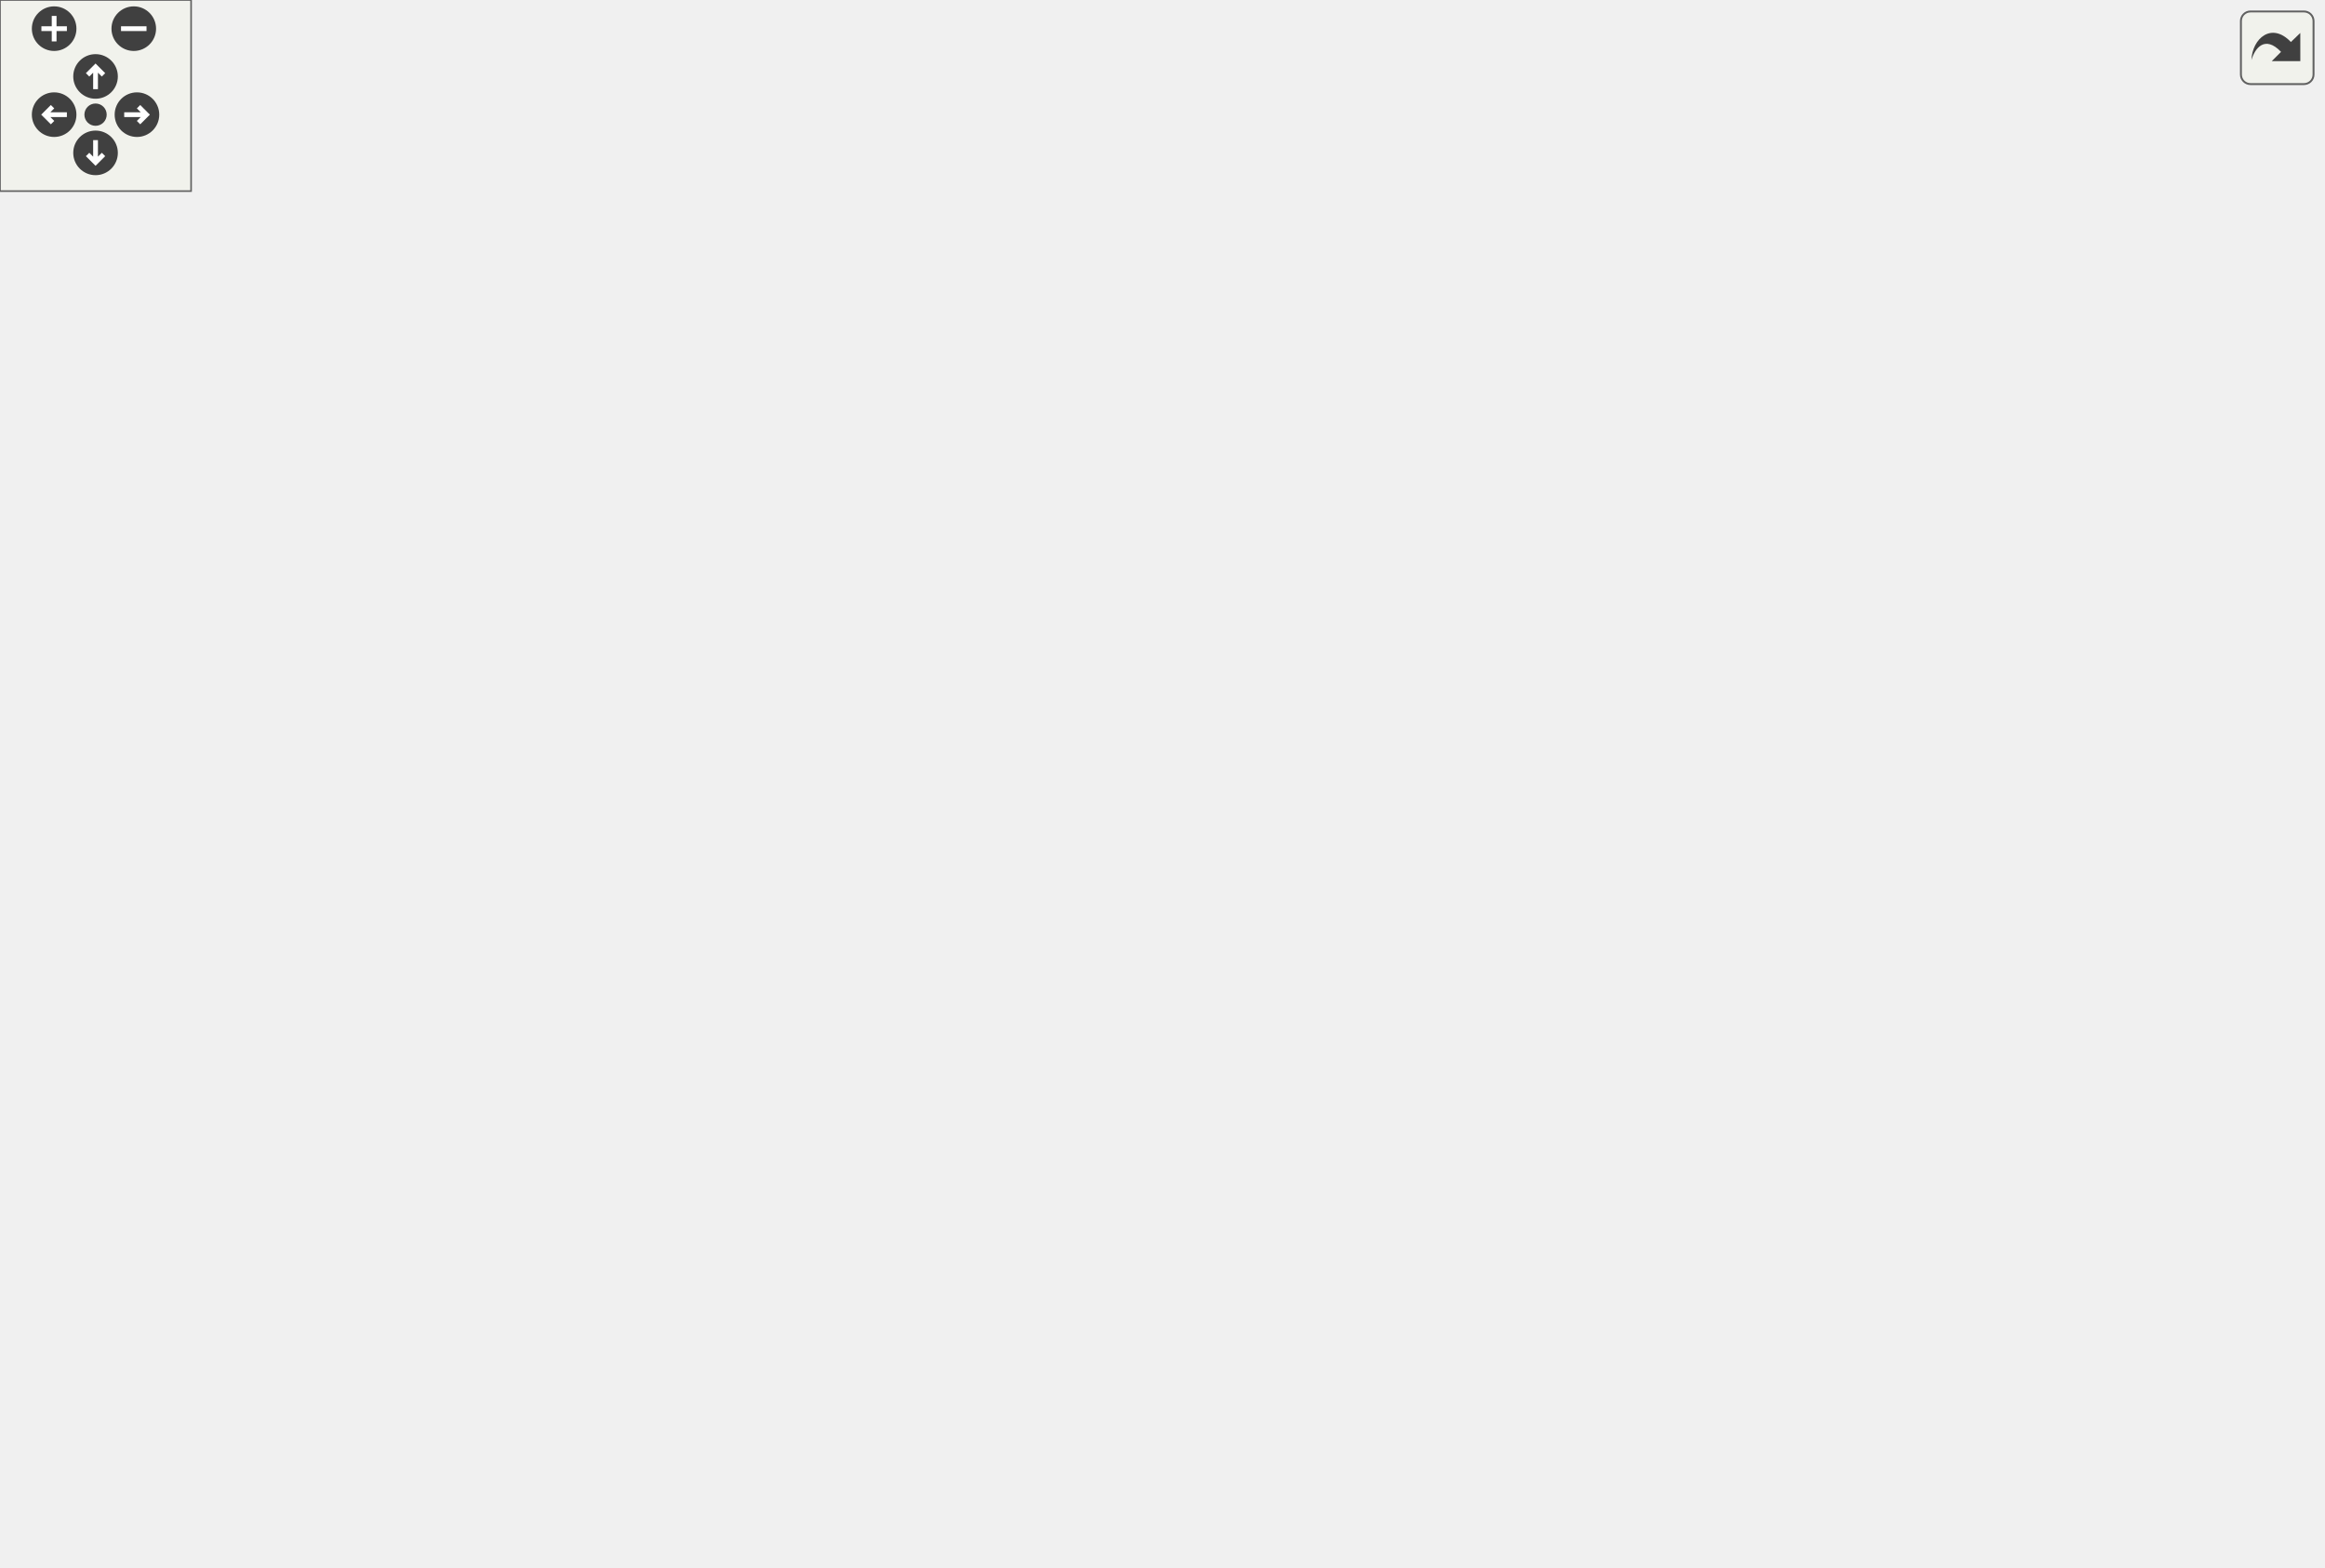
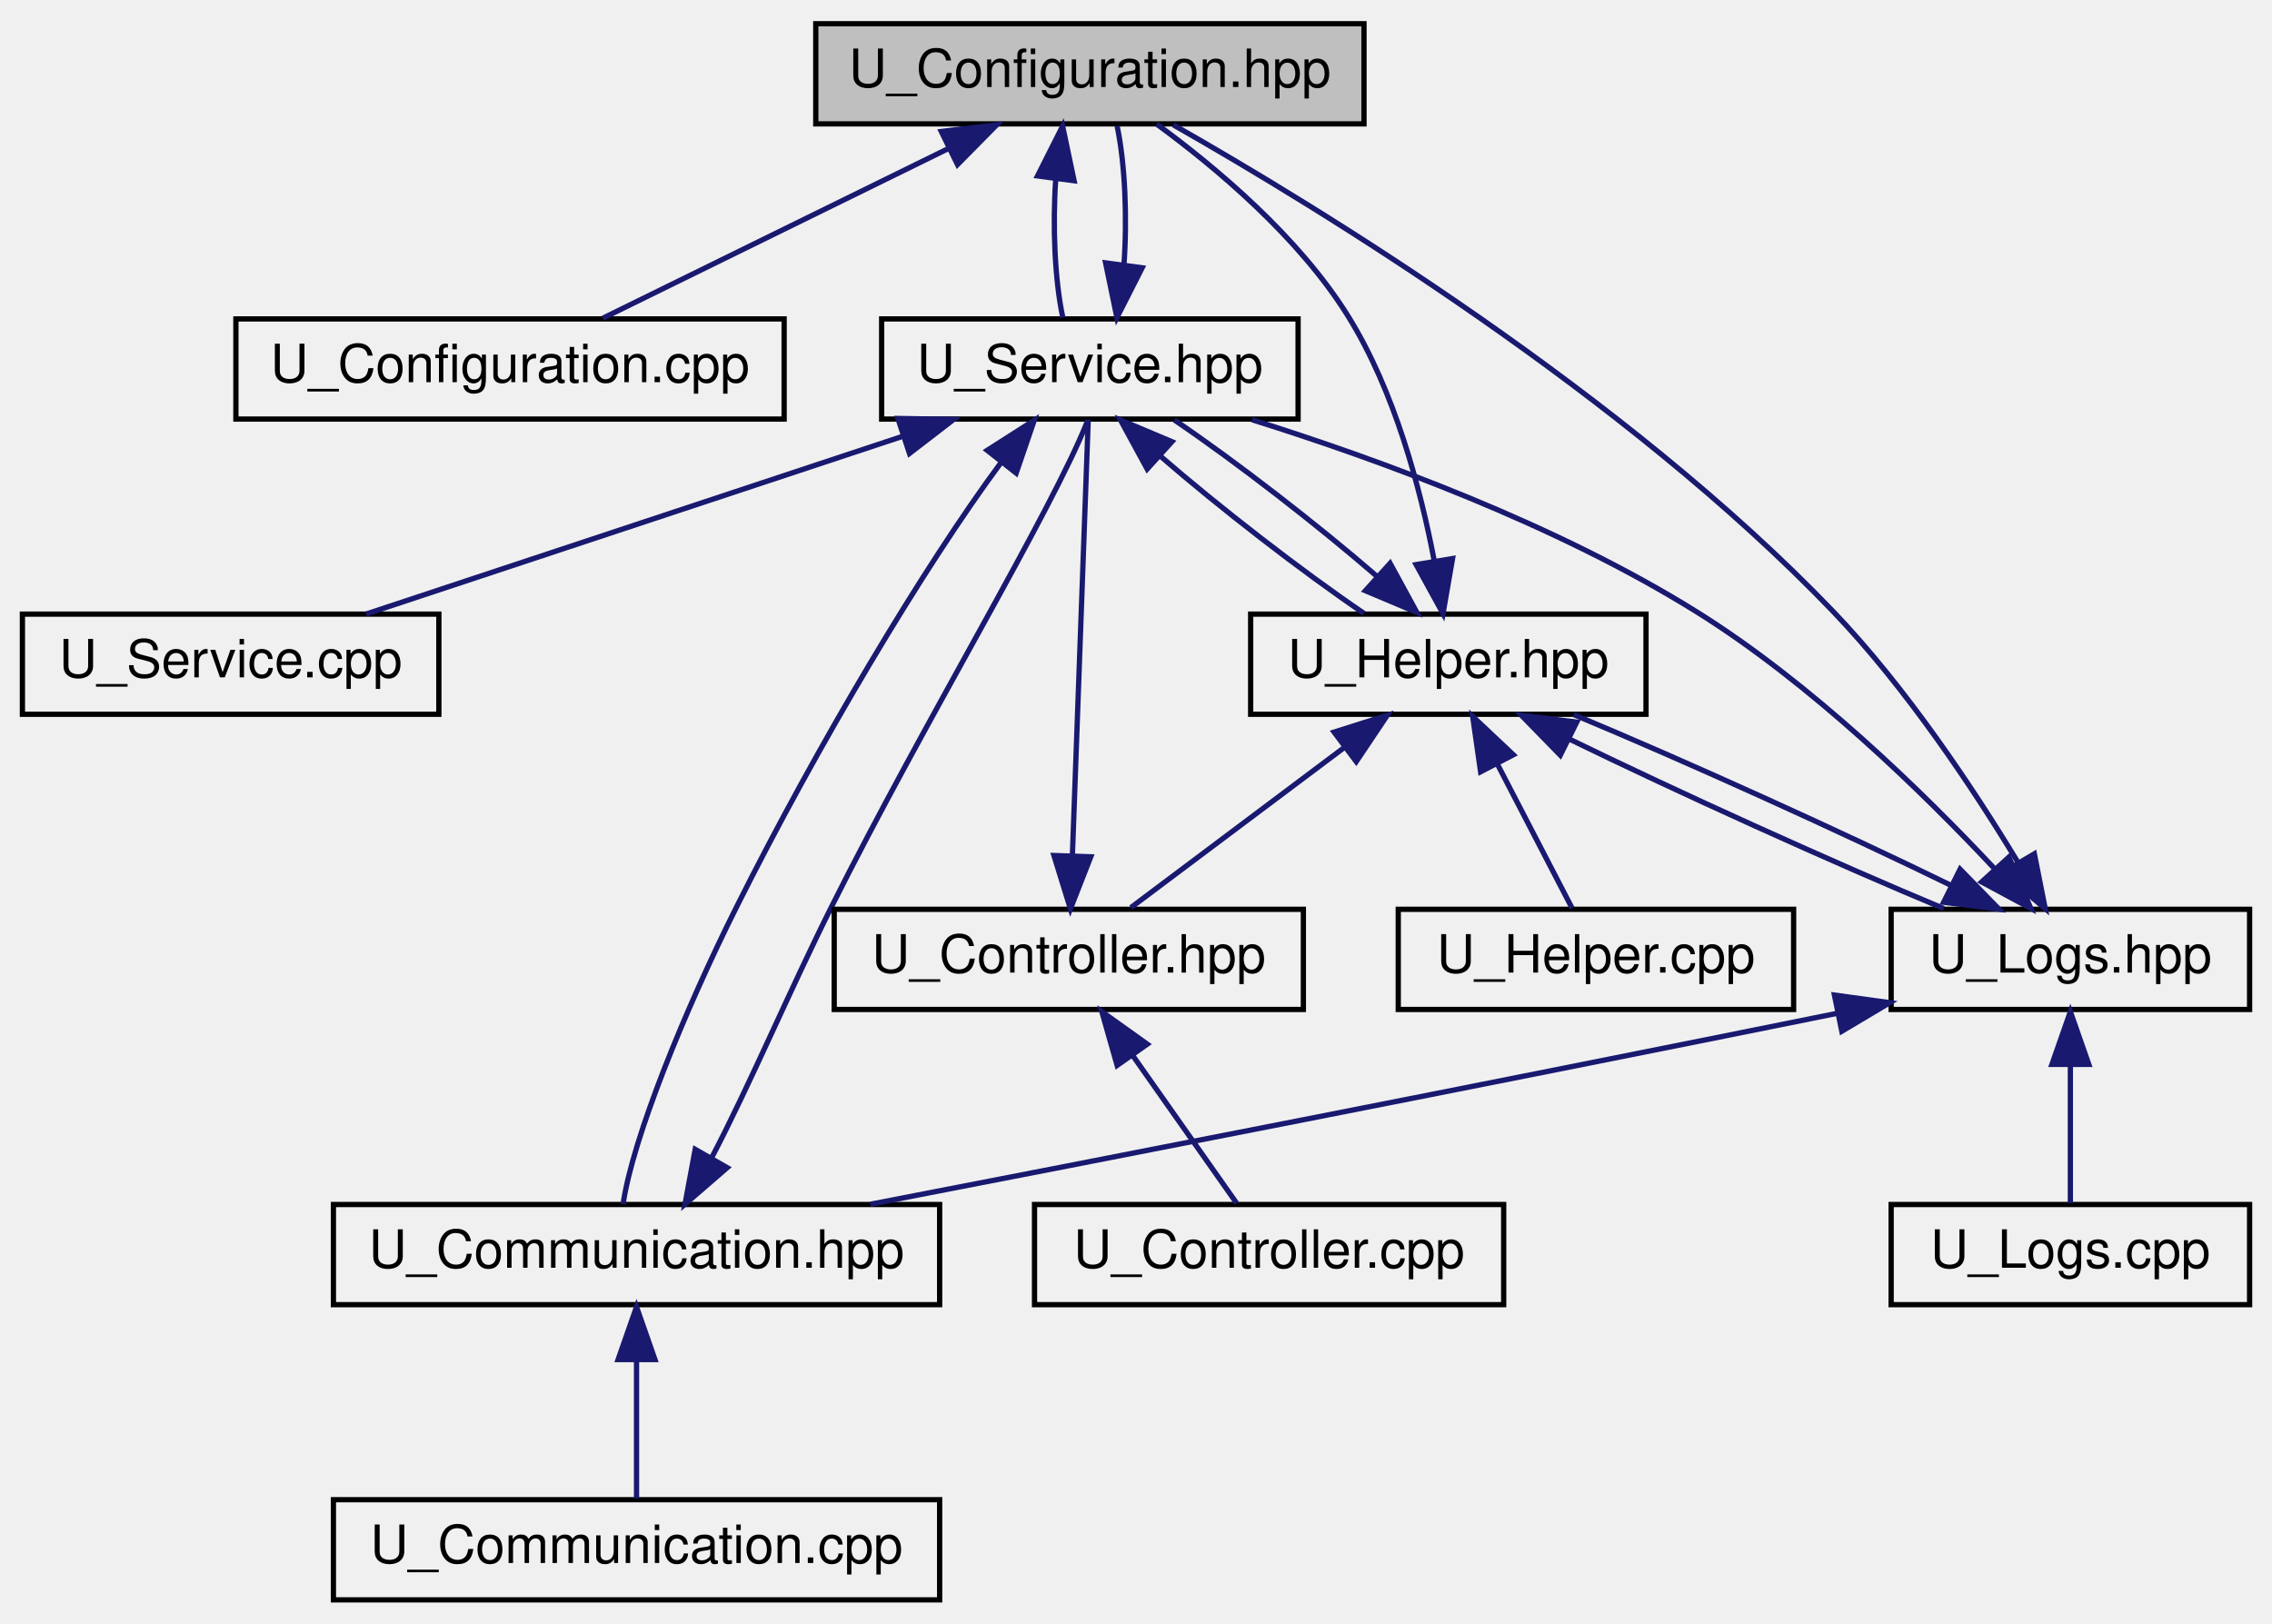
- <svg xmlns="http://www.w3.org/2000/svg" xmlns:xlink="http://www.w3.org/1999/xlink" id="main" version="1.1" xml:space="preserve">
-   <style type="text/css">
- .edge:hover path { stroke: red; }
- .edge:hover polygon { stroke: red; fill: red; }
- </style>
-   <defs>
-     <circle id="rim" cx="0" cy="0" r="7" />
-     <circle id="rim2" cx="0" cy="0" r="3.5" />
-     <g id="zoomPlus">
-       <use xlink:href="#rim" fill="#404040">
-         <set attributeName="fill" to="#808080" begin="zoomplus.mouseover" end="zoomplus.mouseout" />
-       </use>
-       <path d="M-4,0h8M0,-4v8" fill="none" stroke="white" stroke-width="1.5" pointer-events="none" />
-     </g>
-     <g id="zoomMin">
-       <use xlink:href="#rim" fill="#404040">
-         <set attributeName="fill" to="#808080" begin="zoomminus.mouseover" end="zoomminus.mouseout" />
-       </use>
-       <path d="M-4,0h8" fill="none" stroke="white" stroke-width="1.5" pointer-events="none" />
-     </g>
-     <g id="dirArrow">
-       <path fill="none" stroke="white" stroke-width="1.5" d="M0,-3.0v7 M-2.5,-0.5L0,-3.0L2.5,-0.5" />
-     </g>
-     <g id="resetDef">
-       <use xlink:href="#rim2" fill="#404040">
-         <set attributeName="fill" to="#808080" begin="reset.mouseover" end="reset.mouseout" />
-       </use>
-     </g>
-   </defs>
-   <svg id="graph" class="graph">
-     <g id="viewport">
-       <g id="node1" class="node">
-         <g id="a_node1">
-           <a xlink:title="Header for U_Configuration.cpp.">
-             <polygon fill="#bfbfbf" stroke="black" points="275.5,-390.5 275.5,-431.5 455.5,-431.5 455.5,-390.5 275.5,-390.5" />
-             <text text-anchor="start" x="283.5" y="-419.5" font-family="Helvetica,sans-Serif" font-size="10.00">C:/Users/Gshoo/Desktop</text>
-             <text text-anchor="start" x="283.5" y="-408.5" font-family="Helvetica,sans-Serif" font-size="10.00">/pi-defender-tmp/Sources</text>
-             <text text-anchor="middle" x="365.5" y="-397.5" font-family="Helvetica,sans-Serif" font-size="10.00">/PI-Defender_UM/U_Configuration.hpp</text>
-           </a>
-         </g>
-       </g>
-       <g id="node2" class="node">
-         <g id="a_node2">
-           <a xlink:href="_u___configuration_8cpp.html" target="_top" xlink:title="Set all the needed configuration for the driver and the user-mode service.">
-             <polygon fill="none" stroke="black" points="89.5,-312.5 89.5,-353.5 269.5,-353.5 269.5,-312.5 89.5,-312.5" />
-             <text text-anchor="start" x="97.5" y="-341.5" font-family="Helvetica,sans-Serif" font-size="10.00">C:/Users/Gshoo/Desktop</text>
-             <text text-anchor="start" x="97.5" y="-330.5" font-family="Helvetica,sans-Serif" font-size="10.00">/pi-defender-tmp/Sources</text>
-             <text text-anchor="middle" x="179.5" y="-319.5" font-family="Helvetica,sans-Serif" font-size="10.00">/PI-Defender_UM/U_Configuration.cpp</text>
-           </a>
-         </g>
-       </g>
-       <g id="edge1" class="edge">
-         <path fill="none" stroke="midnightblue" d="M308.25,-386.61C282.29,-376 251.95,-363.6 227.24,-353.51" />
-         <polygon fill="midnightblue" stroke="midnightblue" points="307.02,-389.89 317.6,-390.43 309.67,-383.41 307.02,-389.89" />
-       </g>
-       <g id="node3" class="node">
-         <g id="a_node3">
-           <a xlink:href="_u___service_8hpp.html" target="_top" xlink:title="Header for U_Service.cpp.">
-             <polygon fill="none" stroke="black" points="288,-312.5 288,-353.5 443,-353.5 443,-312.5 288,-312.5" />
-             <text text-anchor="start" x="296" y="-341.5" font-family="Helvetica,sans-Serif" font-size="10.00">C:/Users/Gshoo/Desktop</text>
-             <text text-anchor="start" x="296" y="-330.5" font-family="Helvetica,sans-Serif" font-size="10.00">/pi-defender-tmp/Sources</text>
-             <text text-anchor="middle" x="365.5" y="-319.5" font-family="Helvetica,sans-Serif" font-size="10.00">/PI-Defender_UM/U_Service.hpp</text>
-           </a>
-         </g>
-       </g>
-       <g id="edge2" class="edge">
-         <path fill="none" stroke="midnightblue" d="M358.9,-380.3C358.58,-371.3 358.78,-361.65 359.52,-353.51" />
-         <polygon fill="midnightblue" stroke="midnightblue" points="355.41,-380.66 359.51,-390.43 362.4,-380.23 355.41,-380.66" />
-       </g>
-       <g id="edge6" class="edge">
-         <path fill="none" stroke="midnightblue" d="M372.1,-363.63C372.42,-372.62 372.22,-382.27 371.49,-390.43" />
-         <polygon fill="midnightblue" stroke="midnightblue" points="375.59,-363.27 371.48,-353.51 368.6,-363.7 375.59,-363.27" />
-       </g>
-       <g id="node4" class="node">
-         <g id="a_node4">
-           <a xlink:href="_u___communication_8hpp.html" target="_top" xlink:title="Header for U_Communication.cpp.">
-             <polygon fill="none" stroke="black" points="97,-78.5 97,-119.5 288,-119.5 288,-78.5 97,-78.5" />
-             <text text-anchor="start" x="105" y="-107.5" font-family="Helvetica,sans-Serif" font-size="10.00">C:/Users/Gshoo/Desktop</text>
-             <text text-anchor="start" x="105" y="-96.5" font-family="Helvetica,sans-Serif" font-size="10.00">/pi-defender-tmp/Sources</text>
-             <text text-anchor="middle" x="192.5" y="-85.5" font-family="Helvetica,sans-Serif" font-size="10.00">/PI-Defender_UM/U_Communication.hpp</text>
-           </a>
-         </g>
-       </g>
-       <g id="edge3" class="edge">
-         <path fill="none" stroke="midnightblue" d="M320.89,-306.52C285.99,-282.29 239.15,-242.95 211.5,-198 196.39,-173.43 189.17,-140.42 188.24,-119.68" />
-         <polygon fill="midnightblue" stroke="midnightblue" points="319.24,-309.64 329.48,-312.35 323.17,-303.84 319.24,-309.64" />
-       </g>
-       <g id="node6" class="node">
-         <g id="a_node6">
-           <a xlink:href="_u___helper_8hpp.html" target="_top" xlink:title="Header for U_Helper.cpp.">
-             <polygon fill="none" stroke="black" points="395.5,-234.5 395.5,-275.5 547.5,-275.5 547.5,-234.5 395.5,-234.5" />
-             <text text-anchor="start" x="403.5" y="-263.5" font-family="Helvetica,sans-Serif" font-size="10.00">C:/Users/Gshoo/Desktop</text>
-             <text text-anchor="start" x="403.5" y="-252.5" font-family="Helvetica,sans-Serif" font-size="10.00">/pi-defender-tmp/Sources</text>
-             <text text-anchor="middle" x="471.5" y="-241.5" font-family="Helvetica,sans-Serif" font-size="10.00">/PI-Defender_UM/U_Helper.hpp</text>
-           </a>
-         </g>
-       </g>
-       <g id="edge7" class="edge">
-         <path fill="none" stroke="midnightblue" d="M394.85,-306.35C408.36,-296.27 424.37,-284.89 438.31,-275.51" />
-         <polygon fill="midnightblue" stroke="midnightblue" points="392.68,-303.61 386.81,-312.43 396.9,-309.19 392.68,-303.61" />
-       </g>
-       <g id="node12" class="node">
-         <g id="a_node12">
-           <a xlink:href="_u___service_8cpp.html" target="_top" xlink:title="Entrypoint of the process &amp; the service.">
-             <polygon fill="none" stroke="black" points="0,-234.5 0,-275.5 155,-275.5 155,-234.5 0,-234.5" />
-             <text text-anchor="start" x="8" y="-263.5" font-family="Helvetica,sans-Serif" font-size="10.00">C:/Users/Gshoo/Desktop</text>
-             <text text-anchor="start" x="8" y="-252.5" font-family="Helvetica,sans-Serif" font-size="10.00">/pi-defender-tmp/Sources</text>
-             <text text-anchor="middle" x="77.5" y="-241.5" font-family="Helvetica,sans-Serif" font-size="10.00">/PI-Defender_UM/U_Service.cpp</text>
-           </a>
-         </g>
-       </g>
-       <g id="edge20" class="edge">
-         <path fill="none" stroke="midnightblue" d="M281.59,-309.86C240.38,-298.98 191.18,-286 151.42,-275.51" />
-         <polygon fill="midnightblue" stroke="midnightblue" points="280.77,-313.26 291.33,-312.43 282.56,-306.49 280.77,-313.26" />
-       </g>
-       <g id="edge5" class="edge">
-         <path fill="none" stroke="midnightblue" d="M204.13,-129.38C209.42,-149.79 216.57,-176.99 229.5,-198 259.5,-246.75 312.06,-288.92 342.49,-312.35" />
-         <polygon fill="midnightblue" stroke="midnightblue" points="207.51,-128.47 201.59,-119.68 200.74,-130.24 207.51,-128.47" />
-       </g>
-       <g id="node5" class="node">
-         <g id="a_node5">
-           <a xlink:href="_u___communication_8cpp.html" target="_top" xlink:title="Manage the communication with the driver (Connect|Reply|ListenerThread|WorkerThread)">
-             <polygon fill="none" stroke="black" points="97,-0.5 97,-41.5 288,-41.5 288,-0.5 97,-0.5" />
-             <text text-anchor="start" x="105" y="-29.5" font-family="Helvetica,sans-Serif" font-size="10.00">C:/Users/Gshoo/Desktop</text>
-             <text text-anchor="start" x="105" y="-18.5" font-family="Helvetica,sans-Serif" font-size="10.00">/pi-defender-tmp/Sources</text>
-             <text text-anchor="middle" x="192.5" y="-7.5" font-family="Helvetica,sans-Serif" font-size="10.00">/PI-Defender_UM/U_Communication.cpp</text>
-           </a>
-         </g>
-       </g>
-       <g id="edge4" class="edge">
-         <path fill="none" stroke="midnightblue" d="M192.5,-68.3C192.5,-59.3 192.5,-49.65 192.5,-41.51" />
-         <polygon fill="midnightblue" stroke="midnightblue" points="189,-68.43 192.5,-78.43 196,-68.43 189,-68.43" />
-       </g>
-       <g id="edge8" class="edge">
-         <path fill="none" stroke="midnightblue" d="M471.7,-285.91C470.49,-306.62 466.07,-333.96 452.5,-354 442.13,-369.32 426.02,-381.38 410.47,-390.32" />
-         <polygon fill="midnightblue" stroke="midnightblue" points="475.21,-285.88 472.08,-275.75 468.21,-285.62 475.21,-285.88" />
-       </g>
-       <g id="edge19" class="edge">
-         <path fill="none" stroke="midnightblue" d="M442.24,-281.58C428.75,-291.65 412.73,-303.03 398.79,-312.43" />
-         <polygon fill="midnightblue" stroke="midnightblue" points="444.41,-284.33 450.28,-275.51 440.19,-278.74 444.41,-284.33" />
-       </g>
-       <g id="node7" class="node">
-         <g id="a_node7">
-           <a xlink:href="_u___controller_8hpp.html" target="_top" xlink:title="Header for U_Controller.cpp.">
-             <polygon fill="none" stroke="black" points="230,-156.5 230,-197.5 395,-197.5 395,-156.5 230,-156.5" />
-             <text text-anchor="start" x="238" y="-185.5" font-family="Helvetica,sans-Serif" font-size="10.00">C:/Users/Gshoo/Desktop</text>
-             <text text-anchor="start" x="238" y="-174.5" font-family="Helvetica,sans-Serif" font-size="10.00">/pi-defender-tmp/Sources</text>
-             <text text-anchor="middle" x="312.5" y="-163.5" font-family="Helvetica,sans-Serif" font-size="10.00">/PI-Defender_UM/U_Controller.hpp</text>
-           </a>
-         </g>
-       </g>
-       <g id="edge9" class="edge">
-         <path fill="none" stroke="midnightblue" d="M421.39,-230.05C399.46,-219.57 374.06,-207.42 353.31,-197.51" />
-         <polygon fill="midnightblue" stroke="midnightblue" points="420.02,-233.27 430.55,-234.43 423.04,-226.96 420.02,-233.27" />
-       </g>
-       <g id="node9" class="node">
-         <g id="a_node9">
-           <a xlink:href="_u___helper_8cpp.html" target="_top" xlink:title="Help function used by several .cpp files.">
-             <polygon fill="none" stroke="black" points="413.5,-156.5 413.5,-197.5 565.5,-197.5 565.5,-156.5 413.5,-156.5" />
-             <text text-anchor="start" x="421.5" y="-185.5" font-family="Helvetica,sans-Serif" font-size="10.00">C:/Users/Gshoo/Desktop</text>
-             <text text-anchor="start" x="421.5" y="-174.5" font-family="Helvetica,sans-Serif" font-size="10.00">/pi-defender-tmp/Sources</text>
-             <text text-anchor="middle" x="489.5" y="-163.5" font-family="Helvetica,sans-Serif" font-size="10.00">/PI-Defender_UM/U_Helper.cpp</text>
-           </a>
-         </g>
-       </g>
-       <g id="edge12" class="edge">
-         <path fill="none" stroke="midnightblue" d="M478.47,-224.59C480.62,-215.51 482.93,-205.74 484.88,-197.51" />
-         <polygon fill="midnightblue" stroke="midnightblue" points="475.03,-223.89 476.14,-234.43 481.85,-225.5 475.03,-223.89" />
-       </g>
-       <g id="node10" class="node">
-         <g id="a_node10">
-           <a xlink:href="_u___logs_8hpp.html" target="_top" xlink:title="Header for U_Logs.cpp.">
-             <polygon fill="none" stroke="black" points="584,-156.5 584,-197.5 729,-197.5 729,-156.5 584,-156.5" />
-             <text text-anchor="start" x="592" y="-185.5" font-family="Helvetica,sans-Serif" font-size="10.00">C:/Users/Gshoo/Desktop</text>
-             <text text-anchor="start" x="592" y="-174.5" font-family="Helvetica,sans-Serif" font-size="10.00">/pi-defender-tmp/Sources</text>
-             <text text-anchor="middle" x="656.5" y="-163.5" font-family="Helvetica,sans-Serif" font-size="10.00">/PI-Defender_UM/U_Logs.hpp</text>
-           </a>
-         </g>
-       </g>
-       <g id="edge13" class="edge">
-         <path fill="none" stroke="midnightblue" d="M522.48,-230.47C547.53,-219.89 577.66,-207.56 603.04,-197.51" />
-         <polygon fill="midnightblue" stroke="midnightblue" points="520.99,-227.3 513.15,-234.43 523.73,-233.74 520.99,-227.3" />
-       </g>
-       <g id="edge11" class="edge">
-         <path fill="none" stroke="midnightblue" d="M322.69,-207.61C333.32,-238.5 349.68,-286.03 358.79,-312.5" />
-         <polygon fill="midnightblue" stroke="midnightblue" points="325.89,-206.15 319.33,-197.83 319.27,-208.43 325.89,-206.15" />
-       </g>
-       <g id="node8" class="node">
-         <g id="a_node8">
-           <a xlink:href="_u___controller_8cpp.html" target="_top" xlink:title="Controll the service/driver (Install|Start|Stop|Delete|Query)">
-             <polygon fill="none" stroke="black" points="306,-78.5 306,-119.5 471,-119.5 471,-78.5 306,-78.5" />
-             <text text-anchor="start" x="314" y="-107.5" font-family="Helvetica,sans-Serif" font-size="10.00">C:/Users/Gshoo/Desktop</text>
-             <text text-anchor="start" x="314" y="-96.5" font-family="Helvetica,sans-Serif" font-size="10.00">/pi-defender-tmp/Sources</text>
-             <text text-anchor="middle" x="388.5" y="-85.5" font-family="Helvetica,sans-Serif" font-size="10.00">/PI-Defender_UM/U_Controller.cpp</text>
-           </a>
-         </g>
-       </g>
-       <g id="edge10" class="edge">
-         <path fill="none" stroke="midnightblue" d="M339.3,-149.2C349.08,-139.42 359.96,-128.54 368.99,-119.51" />
-         <polygon fill="midnightblue" stroke="midnightblue" points="336.67,-146.88 332.07,-156.43 341.62,-151.83 336.67,-146.88" />
-       </g>
-       <g id="edge15" class="edge">
-         <path fill="none" stroke="midnightblue" d="M642.93,-206.85C632.13,-227.73 615.53,-255.72 595.5,-276 543.05,-329.09 465.24,-368.53 414.94,-390.41" />
-         <polygon fill="midnightblue" stroke="midnightblue" points="646.11,-208.32 647.48,-197.81 639.86,-205.18 646.11,-208.32" />
-       </g>
-       <g id="edge18" class="edge">
-         <path fill="none" stroke="midnightblue" d="M634.97,-205.57C616.39,-227.6 587.69,-257.71 556.5,-276 521.92,-296.27 479.46,-309.67 443.36,-318.26" />
-         <polygon fill="midnightblue" stroke="midnightblue" points="637.67,-207.79 641.34,-197.85 632.28,-203.33 637.67,-207.79" />
-       </g>
-       <g id="edge14" class="edge">
-         <path fill="none" stroke="midnightblue" d="M573.87,-155.99C450.31,-133.52 416.38,-139.27 296.5,-120 293.78,-119.56 291.02,-119.11 288.23,-118.64" />
-         <polygon fill="midnightblue" stroke="midnightblue" points="573.24,-159.43 583.71,-157.81 574.51,-152.55 573.24,-159.43" />
-       </g>
-       <g id="edge16" class="edge">
-         <path fill="none" stroke="midnightblue" d="M605.68,-201.46C580.65,-212.03 550.52,-224.37 525.13,-234.43" />
-         <polygon fill="midnightblue" stroke="midnightblue" points="607.16,-204.63 615,-197.51 604.43,-198.19 607.16,-204.63" />
-       </g>
-       <g id="node11" class="node">
-         <g id="a_node11">
-           <a xlink:href="_u___logs_8cpp.html" target="_top" xlink:title="Report Event to ETW.">
-             <polygon fill="none" stroke="black" points="584,-78.5 584,-119.5 729,-119.5 729,-78.5 584,-78.5" />
-             <text text-anchor="start" x="592" y="-107.5" font-family="Helvetica,sans-Serif" font-size="10.00">C:/Users/Gshoo/Desktop</text>
-             <text text-anchor="start" x="592" y="-96.5" font-family="Helvetica,sans-Serif" font-size="10.00">/pi-defender-tmp/Sources</text>
-             <text text-anchor="middle" x="656.5" y="-85.5" font-family="Helvetica,sans-Serif" font-size="10.00">/PI-Defender_UM/U_Logs.cpp</text>
-           </a>
-         </g>
-       </g>
-       <g id="edge17" class="edge">
-         <path fill="none" stroke="midnightblue" d="M656.5,-146.3C656.5,-137.3 656.5,-127.65 656.5,-119.51" />
-         <polygon fill="midnightblue" stroke="midnightblue" points="653,-146.43 656.5,-156.43 660,-146.43 653,-146.43" />
+ <svg xmlns="http://www.w3.org/2000/svg" xmlns:xlink="http://www.w3.org/1999/xlink" width="431pt" height="308pt" viewBox="0.00 0.00 430.50 308.00">
+   <g id="graph0" class="graph" transform="scale(1 1) rotate(0) translate(4 304)">
+     <g id="node1" class="node">
+       <g id="a_node1">
+         <a xlink:title="Header for U_Configuration.cpp.">
+           <polygon fill="#bfbfbf" stroke="black" points="150.5,-280.5 150.5,-299.5 254.5,-299.5 254.5,-280.5 150.5,-280.5" />
+           <text text-anchor="middle" x="202.5" y="-287.5" font-family="Helvetica,sans-Serif" font-size="10.00">U_Configuration.hpp</text>
+         </a>
      </g>
    </g>
-   </svg>
-   <g id="navigator" transform="translate(0 0)" fill="#404254">
-     <rect fill="#f2f5e9" fill-opacity="0.5" stroke="#606060" stroke-width=".5" x="0" y="0" width="60" height="60" />
-     <use id="zoomplus" xlink:href="#zoomPlus" x="17" y="9" />
-     <use id="zoomminus" xlink:href="#zoomMin" x="42" y="9" />
-     <use id="reset" xlink:href="#resetDef" x="30" y="36" />
-     <g id="arrowUp" xlink:href="#dirArrow" transform="translate(30 24)">
-       <use xlink:href="#rim" fill="#404040">
-         <set attributeName="fill" to="#808080" begin="arrowUp.mouseover" end="arrowUp.mouseout" />
-       </use>
-       <path fill="none" stroke="white" stroke-width="1.5" d="M0,-3.0v7 M-2.5,-0.5L0,-3.0L2.5,-0.5" />
+     <g id="node2" class="node">
+       <g id="a_node2">
+         <a xlink:href="_u___configuration_8cpp.html" target="_top" xlink:title="Set all the needed configuration for the driver and the user-mode service.">
+           <polygon fill="none" stroke="black" points="40.5,-224.5 40.5,-243.5 144.5,-243.5 144.5,-224.5 40.5,-224.5" />
+           <text text-anchor="middle" x="92.5" y="-231.5" font-family="Helvetica,sans-Serif" font-size="10.00">U_Configuration.cpp</text>
+         </a>
+       </g>
    </g>
-     <g id="arrowRight" xlink:href="#dirArrow" transform="rotate(90) translate(36 -43)">
-       <use xlink:href="#rim" fill="#404040">
-         <set attributeName="fill" to="#808080" begin="arrowRight.mouseover" end="arrowRight.mouseout" />
-       </use>
-       <path fill="none" stroke="white" stroke-width="1.5" d="M0,-3.0v7 M-2.5,-0.5L0,-3.0L2.5,-0.5" />
+     <g id="edge1" class="edge">
+       <path fill="none" stroke="midnightblue" d="M175.74,-275.86C155.34,-265.85 127.83,-252.35 110.13,-243.65" />
+       <polygon fill="midnightblue" stroke="midnightblue" points="174.31,-279.06 184.83,-280.32 177.39,-272.78 174.31,-279.06" />
    </g>
-     <g id="arrowDown" xlink:href="#dirArrow" transform="rotate(180) translate(-30 -48)">
-       <use xlink:href="#rim" fill="#404040">
-         <set attributeName="fill" to="#808080" begin="arrowDown.mouseover" end="arrowDown.mouseout" />
-       </use>
-       <path fill="none" stroke="white" stroke-width="1.5" d="M0,-3.0v7 M-2.5,-0.5L0,-3.0L2.5,-0.5" />
+     <g id="node3" class="node">
+       <g id="a_node3">
+         <a xlink:href="_u___service_8hpp.html" target="_top" xlink:title="Header for U_Service.cpp.">
+           <polygon fill="none" stroke="black" points="163,-224.5 163,-243.5 242,-243.5 242,-224.5 163,-224.5" />
+           <text text-anchor="middle" x="202.5" y="-231.5" font-family="Helvetica,sans-Serif" font-size="10.00">U_Service.hpp</text>
+         </a>
+       </g>
    </g>
-     <g id="arrowLeft" xlink:href="#dirArrow" transform="rotate(270) translate(-36 17)">
-       <use xlink:href="#rim" fill="#404040">
-         <set attributeName="fill" to="#808080" begin="arrowLeft.mouseover" end="arrowLeft.mouseout" />
-       </use>
-       <path fill="none" stroke="white" stroke-width="1.5" d="M0,-3.0v7 M-2.5,-0.5L0,-3.0L2.5,-0.5" />
+     <g id="edge2" class="edge">
+       <path fill="none" stroke="midnightblue" d="M196.03,-270.1C195.4,-261.14 195.84,-250.86 197.37,-243.75" />
+       <polygon fill="midnightblue" stroke="midnightblue" points="192.57,-270.62 197.33,-280.08 199.51,-269.71 192.57,-270.62" />
+     </g>
+     <g id="edge6" class="edge">
+       <path fill="none" stroke="midnightblue" d="M208.96,-253.69C209.61,-262.64 209.18,-272.93 207.67,-280.08" />
+       <polygon fill="midnightblue" stroke="midnightblue" points="212.42,-253.2 207.63,-243.75 205.48,-254.13 212.42,-253.2" />
+     </g>
+     <g id="node4" class="node">
+       <g id="a_node4">
+         <a xlink:href="_u___communication_8hpp.html" target="_top" xlink:title="Header for U_Communication.cpp.">
+           <polygon fill="none" stroke="black" points="59,-56.5 59,-75.5 174,-75.5 174,-56.5 59,-56.5" />
+           <text text-anchor="middle" x="116.5" y="-63.5" font-family="Helvetica,sans-Serif" font-size="10.00">U_Communication.hpp</text>
+         </a>
+       </g>
+     </g>
+     <g id="edge3" class="edge">
+       <path fill="none" stroke="midnightblue" d="M185.65,-216.25C170.99,-196.48 150.72,-162.42 135.5,-132 125.6,-112.22 115.78,-88.12 113.95,-75.56" />
+       <polygon fill="midnightblue" stroke="midnightblue" points="183.02,-218.57 191.95,-224.27 188.52,-214.25 183.02,-218.57" />
+     </g>
+     <g id="node6" class="node">
+       <g id="a_node6">
+         <a xlink:href="_u___helper_8hpp.html" target="_top" xlink:title="Header for U_Helper.cpp.">
+           <polygon fill="none" stroke="black" points="233,-168.5 233,-187.5 308,-187.5 308,-168.5 233,-168.5" />
+           <text text-anchor="middle" x="270.5" y="-175.5" font-family="Helvetica,sans-Serif" font-size="10.00">U_Helper.hpp</text>
+         </a>
+       </g>
+     </g>
+     <g id="edge7" class="edge">
+       <path fill="none" stroke="midnightblue" d="M215.85,-217.49C227.03,-207.8 242.65,-195.68 254.49,-187.65" />
+       <polygon fill="midnightblue" stroke="midnightblue" points="213.37,-215.02 208.31,-224.32 218.07,-220.21 213.37,-215.02" />
+     </g>
+     <g id="node12" class="node">
+       <g id="a_node12">
+         <a xlink:href="_u___service_8cpp.html" target="_top" xlink:title="Entrypoint of the process &amp; the service.">
+           <polygon fill="none" stroke="black" points="0,-168.5 0,-187.5 79,-187.5 79,-168.5 0,-168.5" />
+           <text text-anchor="middle" x="39.5" y="-175.5" font-family="Helvetica,sans-Serif" font-size="10.00">U_Service.cpp</text>
+         </a>
+       </g>
+     </g>
+     <g id="edge20" class="edge">
+       <path fill="none" stroke="midnightblue" d="M166.8,-221.17C136.1,-211 92.58,-196.59 65.21,-187.52" />
+       <polygon fill="midnightblue" stroke="midnightblue" points="166.08,-224.62 176.67,-224.44 168.28,-217.98 166.08,-224.62" />
+     </g>
+     <g id="edge5" class="edge">
+       <path fill="none" stroke="midnightblue" d="M130.82,-84.51C137.77,-97.73 145.61,-116.24 153.5,-132 171.06,-167.08 195.31,-206.99 202.11,-224.27" />
+       <polygon fill="midnightblue" stroke="midnightblue" points="133.7,-82.49 125.69,-75.56 127.63,-85.97 133.7,-82.49" />
+     </g>
+     <g id="node5" class="node">
+       <g id="a_node5">
+         <a xlink:href="_u___communication_8cpp.html" target="_top" xlink:title="Manage the communication with the driver (Connect|Reply|ListenerThread|WorkerThread)">
+           <polygon fill="none" stroke="black" points="59,-0.5 59,-19.5 174,-19.5 174,-0.5 59,-0.5" />
+           <text text-anchor="middle" x="116.5" y="-7.5" font-family="Helvetica,sans-Serif" font-size="10.00">U_Communication.cpp</text>
+         </a>
+       </g>
+     </g>
+     <g id="edge4" class="edge">
+       <path fill="none" stroke="midnightblue" d="M116.5,-45.8C116.5,-36.91 116.5,-26.78 116.5,-19.75" />
+       <polygon fill="midnightblue" stroke="midnightblue" points="113,-46.08 116.5,-56.08 120,-46.08 113,-46.08" />
+     </g>
+     <g id="edge8" class="edge">
+       <path fill="none" stroke="midnightblue" d="M267.81,-197.7C265.21,-211.32 260.33,-229.8 251.5,-244 242.11,-259.11 226.29,-272.32 215.17,-280.46" />
+       <polygon fill="midnightblue" stroke="midnightblue" points="271.3,-198.04 269.49,-187.6 264.39,-196.89 271.3,-198.04" />
+     </g>
+     <g id="edge19" class="edge">
+       <path fill="none" stroke="midnightblue" d="M256.98,-194.65C245.83,-204.31 230.32,-216.34 218.54,-224.32" />
+       <polygon fill="midnightblue" stroke="midnightblue" points="259.45,-197.14 264.52,-187.83 254.76,-191.94 259.45,-197.14" />
+     </g>
+     <g id="node7" class="node">
+       <g id="a_node7">
+         <a xlink:href="_u___controller_8hpp.html" target="_top" xlink:title="Header for U_Controller.cpp.">
+           <polygon fill="none" stroke="black" points="154,-112.5 154,-131.5 243,-131.5 243,-112.5 154,-112.5" />
+           <text text-anchor="middle" x="198.5" y="-119.5" font-family="Helvetica,sans-Serif" font-size="10.00">U_Controller.hpp</text>
+         </a>
+       </g>
+     </g>
+     <g id="edge9" class="edge">
+       <path fill="none" stroke="midnightblue" d="M250.63,-162.1C237.68,-152.38 221.2,-140.03 210.28,-131.83" />
+       <polygon fill="midnightblue" stroke="midnightblue" points="248.83,-165.12 258.93,-168.32 253.03,-159.52 248.83,-165.12" />
+     </g>
+     <g id="node9" class="node">
+       <g id="a_node9">
+         <a xlink:href="_u___helper_8cpp.html" target="_top" xlink:title="Help function used by several .cpp files.">
+           <polygon fill="none" stroke="black" points="261,-112.5 261,-131.5 336,-131.5 336,-112.5 261,-112.5" />
+           <text text-anchor="middle" x="298.5" y="-119.5" font-family="Helvetica,sans-Serif" font-size="10.00">U_Helper.cpp</text>
+         </a>
+       </g>
+     </g>
+     <g id="edge12" class="edge">
+       <path fill="none" stroke="midnightblue" d="M279.84,-158.98C284.59,-149.82 290.16,-139.09 293.96,-131.75" />
+       <polygon fill="midnightblue" stroke="midnightblue" points="276.62,-157.59 275.12,-168.08 282.83,-160.82 276.62,-157.59" />
+     </g>
+     <g id="node10" class="node">
+       <g id="a_node10">
+         <a xlink:href="_u___logs_8hpp.html" target="_top" xlink:title="Header for U_Logs.cpp.">
+           <polygon fill="none" stroke="black" points="354.5,-112.5 354.5,-131.5 422.5,-131.5 422.5,-112.5 354.5,-112.5" />
+           <text text-anchor="middle" x="388.5" y="-119.5" font-family="Helvetica,sans-Serif" font-size="10.00">U_Logs.hpp</text>
+         </a>
+       </g>
+     </g>
+     <g id="edge13" class="edge">
+       <path fill="none" stroke="midnightblue" d="M293.32,-163.86C313.83,-153.85 343.6,-140.35 364.48,-131.65" />
+       <polygon fill="midnightblue" stroke="midnightblue" points="291.74,-160.74 284.34,-168.32 294.86,-167.01 291.74,-160.74" />
+     </g>
+     <g id="edge11" class="edge">
+       <path fill="none" stroke="midnightblue" d="M199.18,-141.6C200.05,-165.67 201.54,-206.62 202.19,-224.37" />
+       <polygon fill="midnightblue" stroke="midnightblue" points="202.67,-141.46 198.81,-131.59 195.68,-141.71 202.67,-141.46" />
+     </g>
+     <g id="node8" class="node">
+       <g id="a_node8">
+         <a xlink:href="_u___controller_8cpp.html" target="_top" xlink:title="Controll the service/driver (Install|Start|Stop|Delete|Query)">
+           <polygon fill="none" stroke="black" points="192,-56.5 192,-75.5 281,-75.5 281,-56.5 192,-56.5" />
+           <text text-anchor="middle" x="236.5" y="-63.5" font-family="Helvetica,sans-Serif" font-size="10.00">U_Controller.cpp</text>
+         </a>
+       </g>
+     </g>
+     <g id="edge10" class="edge">
+       <path fill="none" stroke="midnightblue" d="M210.56,-103.86C217.14,-94.5 225.01,-83.33 230.34,-75.75" />
+       <polygon fill="midnightblue" stroke="midnightblue" points="207.67,-101.89 204.77,-112.08 213.39,-105.92 207.67,-101.89" />
+     </g>
+     <g id="edge15" class="edge">
+       <path fill="none" stroke="midnightblue" d="M378.47,-140.55C370.13,-154.31 357.41,-173.49 343.5,-188 304.12,-229.08 246.03,-264.56 218.33,-280.31" />
+       <polygon fill="midnightblue" stroke="midnightblue" points="381.67,-142.03 383.73,-131.63 375.63,-138.47 381.67,-142.03" />
+     </g>
+     <g id="edge18" class="edge">
+       <path fill="none" stroke="midnightblue" d="M374.02,-139.31C360.55,-153.68 339.32,-174.41 317.5,-188 290.93,-204.55 257.26,-216.86 233.24,-224.38" />
+       <polygon fill="midnightblue" stroke="midnightblue" points="376.84,-141.41 381,-131.67 371.67,-136.69 376.84,-141.41" />
+     </g>
+     <g id="edge14" class="edge">
+       <path fill="none" stroke="midnightblue" d="M344.41,-111.8C274.75,-97.7 204.94,-84.08 160.86,-75.55" />
+       <polygon fill="midnightblue" stroke="midnightblue" points="343.74,-115.23 354.24,-113.79 345.14,-108.37 343.74,-115.23" />
+     </g>
+     <g id="edge16" class="edge">
+       <path fill="none" stroke="midnightblue" d="M365.97,-135.99C345.37,-146.06 315.28,-159.71 294.29,-168.44" />
+       <polygon fill="midnightblue" stroke="midnightblue" points="367.58,-139.11 374.97,-131.52 364.46,-132.84 367.58,-139.11" />
+     </g>
+     <g id="node11" class="node">
+       <g id="a_node11">
+         <a xlink:href="_u___logs_8cpp.html" target="_top" xlink:title="Report Event to ETW.">
+           <polygon fill="none" stroke="black" points="354.5,-56.5 354.5,-75.5 422.5,-75.5 422.5,-56.5 354.5,-56.5" />
+           <text text-anchor="middle" x="388.5" y="-63.5" font-family="Helvetica,sans-Serif" font-size="10.00">U_Logs.cpp</text>
+         </a>
+       </g>
+     </g>
+     <g id="edge17" class="edge">
+       <path fill="none" stroke="midnightblue" d="M388.5,-101.8C388.5,-92.91 388.5,-82.78 388.5,-75.75" />
+       <polygon fill="midnightblue" stroke="midnightblue" points="385,-102.08 388.5,-112.08 392,-102.08 385,-102.08" />
    </g>
  </g>
-   <svg viewBox="0 0 15 15" width="100%" height="30px" preserveAspectRatio="xMaxYMin meet">
-     <g id="arrow_out" transform="scale(0.3 0.3)">
-       <a xlink:href="_u___configuration_8hpp__dep__incl_org.svg" target="_base">
-         <rect id="button" ry="5" rx="5" y="6" x="6" height="38" width="38" fill="#f2f5e9" fill-opacity="0.5" stroke="#606060" stroke-width="1.0" />
-         <path id="arrow" d="M 11.5,31.437 C 11.94,20.098 22.043,11.323 32.159,21.979 L 37.069,17.246 C 37.069,17.246 37.088,32 37.088,32 L 22.16,31.978 C 22.16,31.978 26.998,27.14 26.998,27.14 C 18.529,18.264 13.292,25.23 11.5,31.437 z" style="fill:#404040;" />
-       </a>
-     </g>
-   </svg>
</svg>
